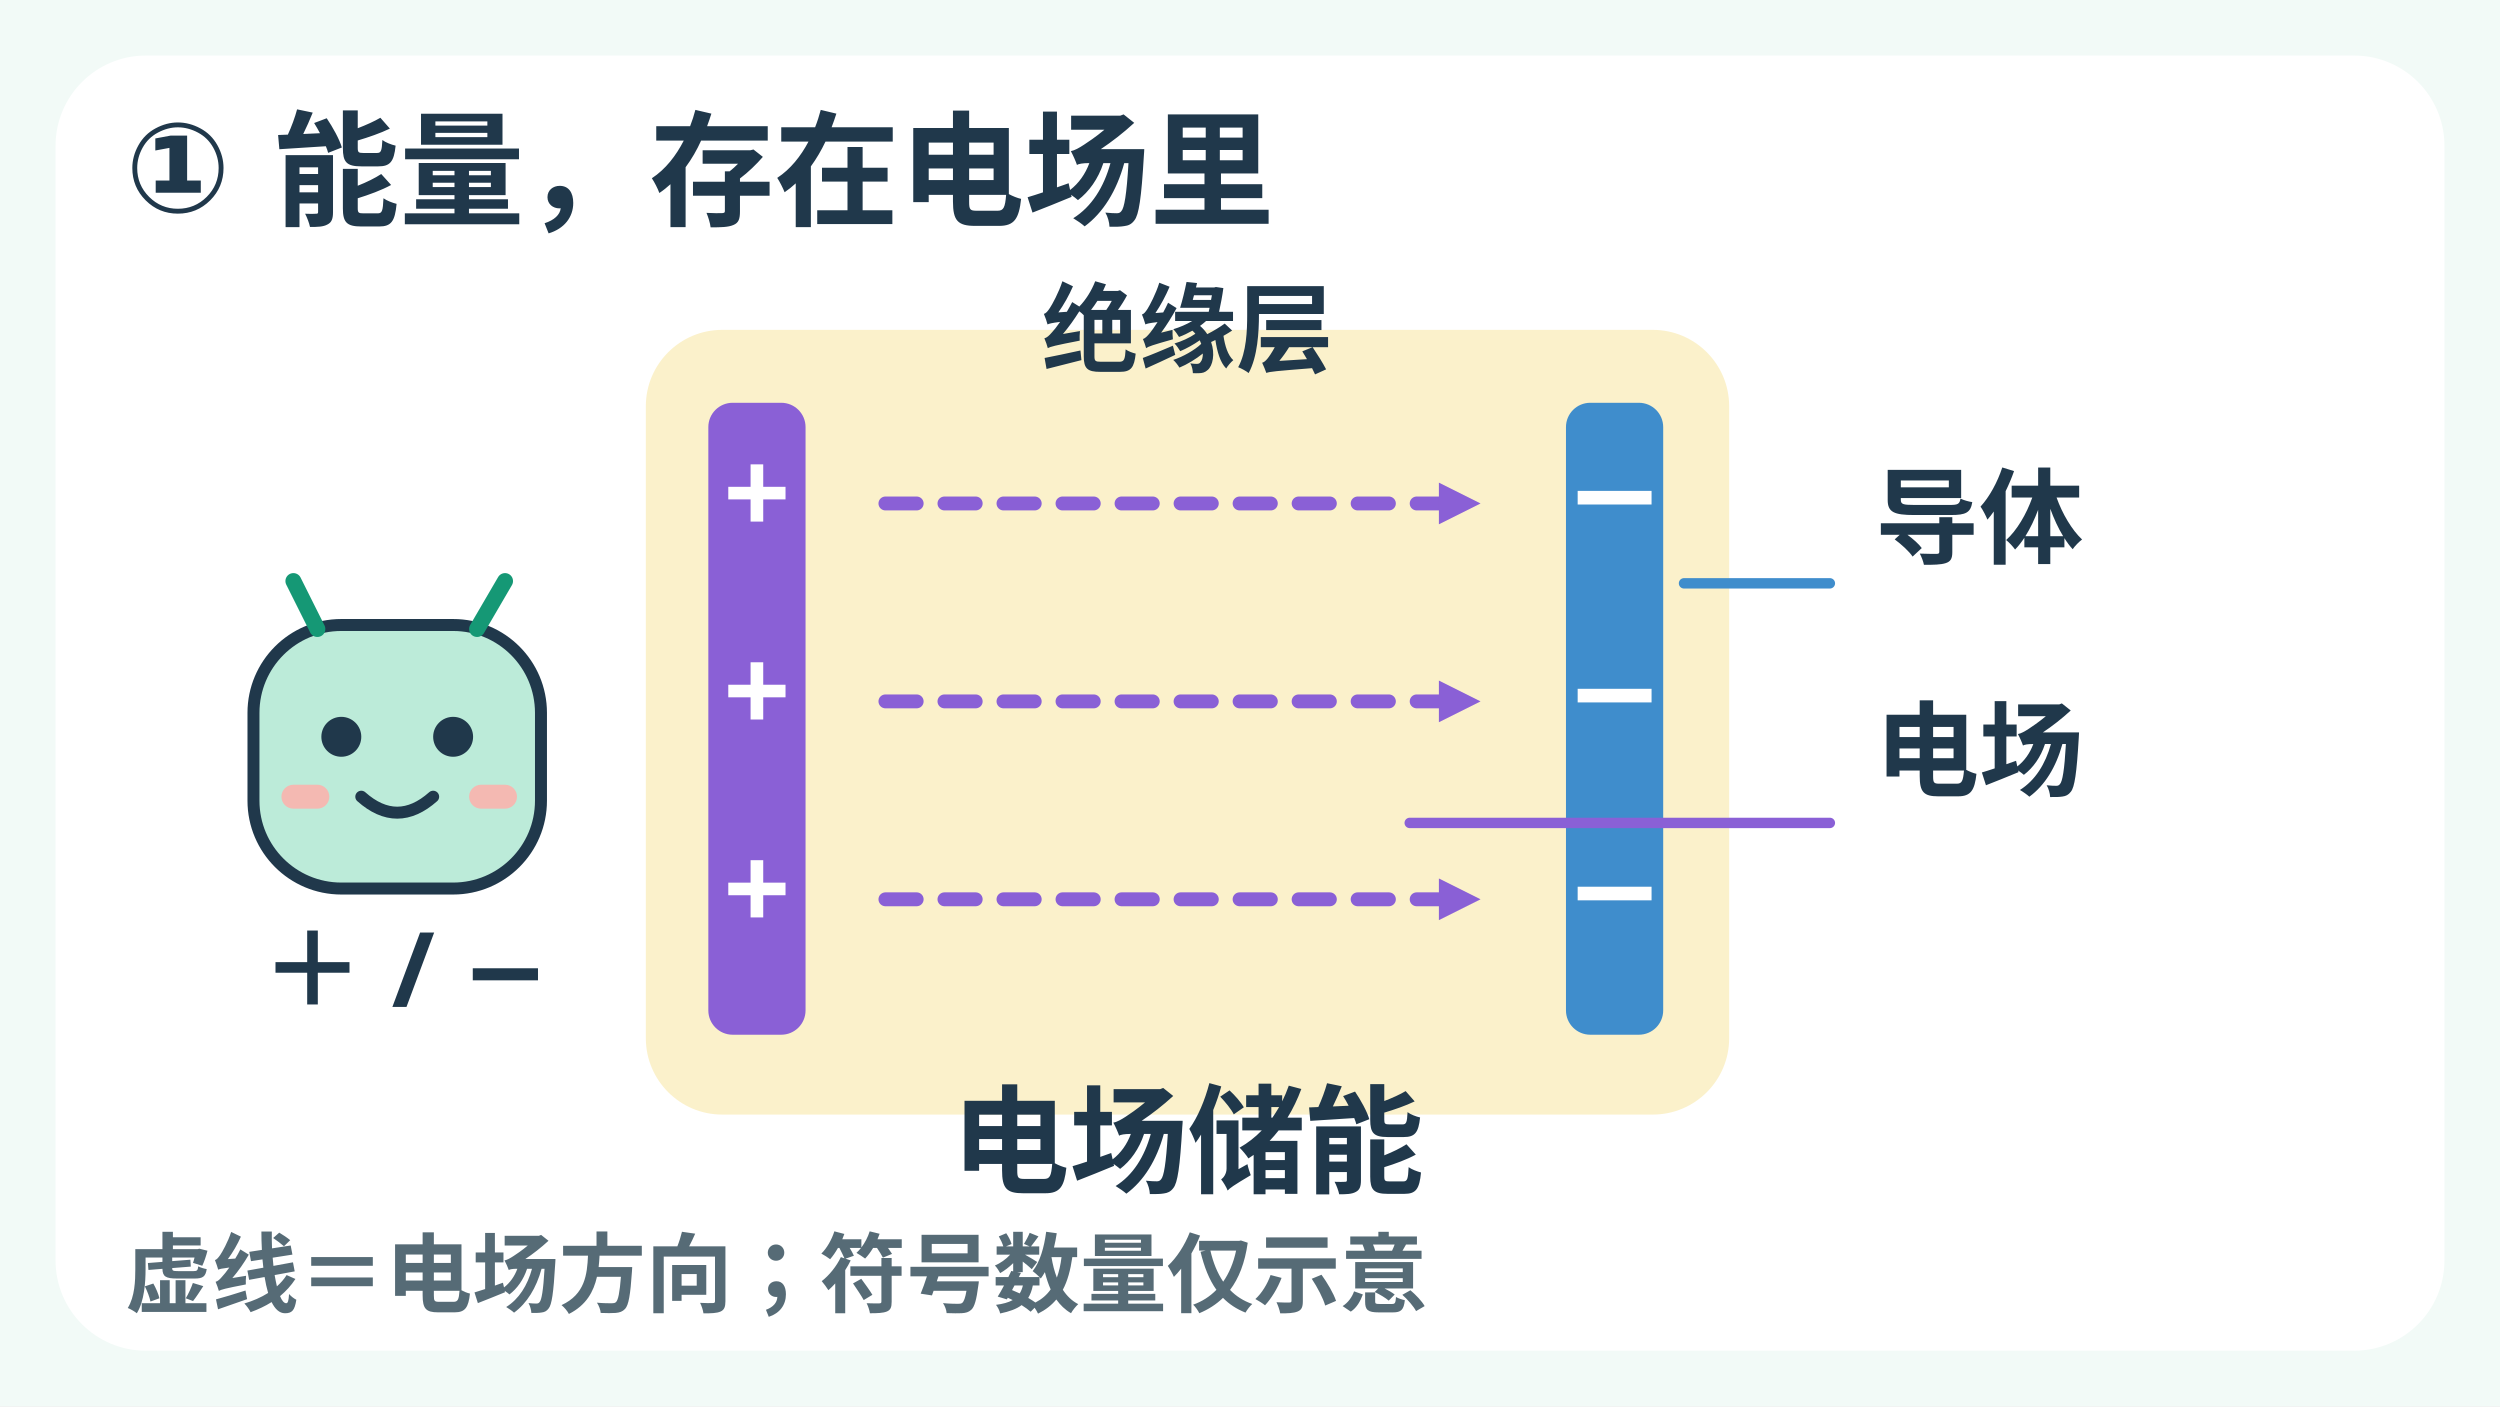
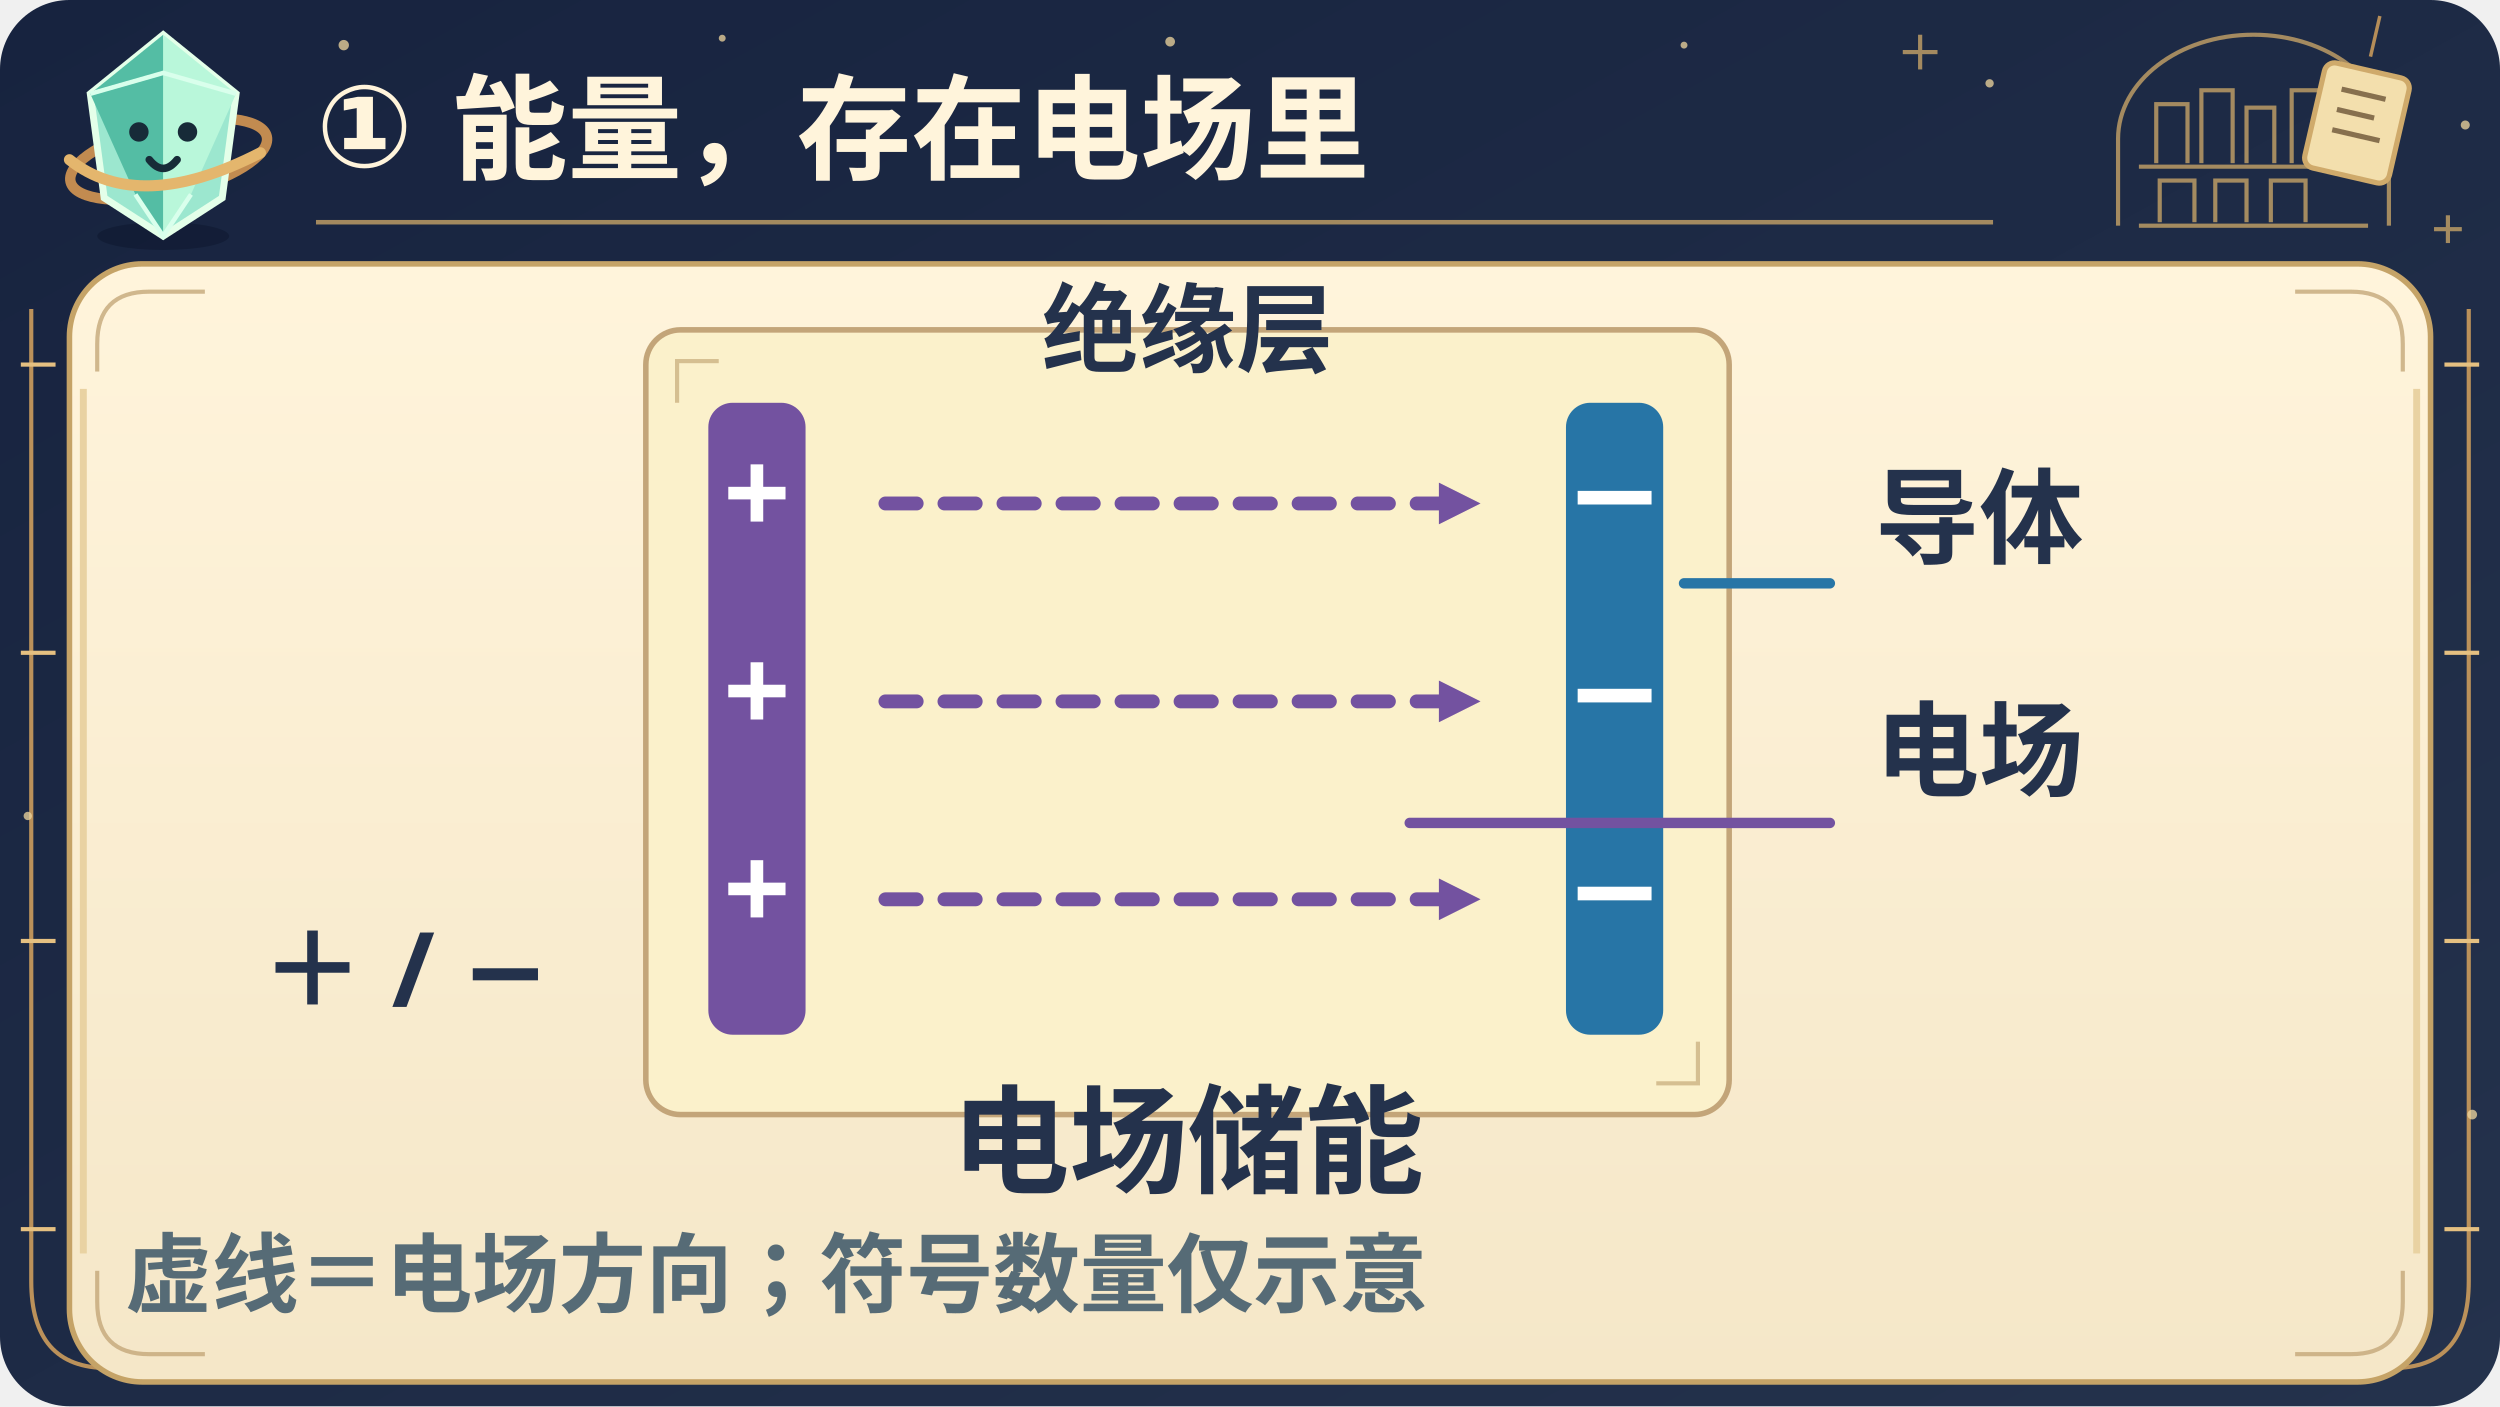
- <svg xmlns="http://www.w3.org/2000/svg" width="720" height="405" viewBox="0 0 720 405" role="img" aria-label="① 能量，存在电场里">
+ <svg xmlns="http://www.w3.org/2000/svg" width="720" height="405" viewBox="0 0 720 405" role="img" aria-label="① 能量，存在电场里" aria-describedby="star-workshop-description">
  <defs>
    <marker id="green-arrow" viewBox="0 0 10 10" refX="8" refY="5" markerWidth="3" markerHeight="3" orient="auto-start-reverse">
-       <path d="M0 0L10 5L0 10Z" fill="#159875" />
+       <path d="M0 0L10 5L0 10Z" fill="#287858" />
    </marker>
    <marker id="purple-arrow" viewBox="0 0 10 10" refX="8" refY="5" markerWidth="3" markerHeight="3" orient="auto-start-reverse">
-       <path d="M0 0L10 5L0 10Z" fill="#8a60d6" />
+       <path d="M0 0L10 5L0 10Z" fill="#7352A0" />
    </marker>
+     <linearGradient id="workshop-night" x1="0" y1="0" x2="1" y2="1">
+       <stop stop-color="#17233F" />
+       <stop offset="1" stop-color="#24324C" />
+     </linearGradient>
+     <linearGradient id="workshop-paper" x1="0" y1="0" x2="0" y2="1">
+       <stop stop-color="#FFF4DB" />
+       <stop offset="1" stop-color="#f5e7c8" />
+     </linearGradient>
  </defs>
  <g font-family="PingFang SC, Microsoft YaHei, sans-serif">
-     <rect x="0" y="0" width="720" height="405" rx="0" fill="#f2faf7" stroke="none" stroke-width="0" />
-     <rect x="16" y="16" width="688" height="373" rx="26" fill="#fff" stroke="none" stroke-width="0" />
-     <text x="36" y="61" font-size="36" fill="#20384b" text-anchor="start" font-weight="600">① 能量，存在电场里</text>
-     <rect x="186" y="95" width="312" height="226" rx="22" fill="#fbf1cb" stroke="none" stroke-width="0" />
-     <rect x="204" y="116" width="28" height="182" rx="7" fill="#8a60d6" stroke="none" stroke-width="0" />
-     <rect x="451" y="116" width="28" height="182" rx="7" fill="#3f8dcc" stroke="none" stroke-width="0" />
+     <g id="star-workshop-frame" aria-hidden="true">
+       <rect width="720" height="405" rx="20" fill="url(#workshop-night)" />
+       <path d="M9 89V369Q9 394 31 394H689Q711 394 711 369V89" fill="none" stroke="#bb915a" stroke-width="1.2" />
+       <path d="M6 105H16M6 188H16M6 271H16M6 354H16M704 105H714M704 188H714M704 271H714M704 354H714" stroke="#e5c081" stroke-width="1.2" />
+       <g fill="#f0d79e" opacity=".75">
+         <circle cx="99" cy="13" r="1.5" />
+         <circle cx="208" cy="11" r="1" />
+         <circle cx="337" cy="12" r="1.4" />
+         <circle cx="485" cy="13" r="1" />
+         <circle cx="573" cy="24" r="1.2" />
+         <circle cx="710" cy="36" r="1.3" />
+         <circle cx="8" cy="235" r="1.2" />
+         <circle cx="712" cy="321" r="1.4" />
+       </g>
+       <g stroke="#C5A367" stroke-width="1.2" fill="none" opacity=".8">
+         <path d="M553 10V20M548 15H558M705 62V70M701 66H709" />
+         <path d="M610 65V40A39 30 0 0 1 688 40V65M616 48H682M616 65H682" />
+         <path d="M621 47V30H630V47M634 47V26H643V47M647 47V31H655V47M660 47V26H669V47M622 64V52H632V64M638 64V52H647V64M654 64V52H664V64" />
+       </g>
+       <g transform="translate(680 28) rotate(13)">
+         <path d="M0 -12V-24" stroke="#b58d58" stroke-width="1" />
+         <rect x="-12" y="-8" width="25" height="31" rx="3" fill="#f3dfad" stroke="#cfaa6b" stroke-width="1.5" />
+         <path d="M-6 -1H7M-6 5H5M-6 11H8" stroke="#87704e" stroke-width="1.5" />
+       </g>
+       <path d="M91 64H574" fill="none" stroke="#C5A367" stroke-width="1.3" opacity=".8" />
+       <rect x="20" y="76" width="680" height="322" rx="21" fill="url(#workshop-paper)" stroke="#C5A367" stroke-width="1.6" />
+       <path d="M28 107V99Q28 84 43 84H59M661 84H677Q692 84 692 99V107M28 366V375Q28 390 43 390H59M661 390H677Q692 390 692 375V366" fill="none" stroke="#c4a779" stroke-width="1.2" opacity=".8" />
+       <path d="M24 112V361M696 112V361" stroke="#e9d2a2" stroke-width="2" />
+     </g>
+     <text x="91" y="48" font-size="33" fill="#FFF4DB" text-anchor="start" font-weight="650">① 能量，存在电场里</text>
+     <rect x="186" y="95" width="312" height="226" rx="10" fill="#fbf1cb" stroke="#c3a579" stroke-width="1.6" />
+     <path d="M195 116V104H207 M477 312H489V300" stroke="#b79661" stroke-width="1.2" fill="none" opacity=".55" aria-hidden="true" />
+     <rect x="204" y="116" width="28" height="182" rx="7" fill="#7352A0" stroke="none" stroke-width="0" />
+     <rect x="451" y="116" width="28" height="182" rx="7" fill="#2775A6" stroke="none" stroke-width="0" />
    <text x="218" y="154" font-size="34" fill="#fff" text-anchor="middle" font-weight="600">+</text>
    <text x="465" y="154" font-size="34" fill="#fff" text-anchor="middle" font-weight="600">−</text>
-     <path d="M255 145 H424" stroke="#8a60d6" stroke-width="4" fill="none" stroke-linecap="round" stroke-linejoin="round" stroke-dasharray="9 8" marker-end="url(#purple-arrow)" />
+     <path d="M255 145 H424" stroke="#7352A0" stroke-width="4" fill="none" stroke-linecap="round" stroke-linejoin="round" stroke-dasharray="9 8" marker-end="url(#purple-arrow)" />
    <text x="218" y="211" font-size="34" fill="#fff" text-anchor="middle" font-weight="600">+</text>
    <text x="465" y="211" font-size="34" fill="#fff" text-anchor="middle" font-weight="600">−</text>
-     <path d="M255 202 H424" stroke="#8a60d6" stroke-width="4" fill="none" stroke-linecap="round" stroke-linejoin="round" stroke-dasharray="9 8" marker-end="url(#purple-arrow)" />
+     <path d="M255 202 H424" stroke="#7352A0" stroke-width="4" fill="none" stroke-linecap="round" stroke-linejoin="round" stroke-dasharray="9 8" marker-end="url(#purple-arrow)" />
    <text x="218" y="268" font-size="34" fill="#fff" text-anchor="middle" font-weight="600">+</text>
    <text x="465" y="268" font-size="34" fill="#fff" text-anchor="middle" font-weight="600">−</text>
-     <path d="M255 259 H424" stroke="#8a60d6" stroke-width="4" fill="none" stroke-linecap="round" stroke-linejoin="round" stroke-dasharray="9 8" marker-end="url(#purple-arrow)" />
-     <text x="342" y="105" font-size="28" fill="#20384b" text-anchor="middle" font-weight="600">绝缘层</text>
-     <text x="342" y="341" font-size="34" fill="#20384b" text-anchor="middle" font-weight="600">电场储能</text>
-     <g transform="translate(73 180) scale(1.15)">
-       <rect x="0" y="0" width="72" height="66" rx="22" fill="#bcebd9" stroke="#20384b" stroke-width="3" />
-       <path d="M16 1 L10 -11 M56 1 L63 -11" stroke="#159875" stroke-width="4" fill="none" stroke-linecap="round" stroke-linejoin="round" />
-       <circle cx="22" cy="28" r="5" fill="#20384b" />
-       <circle cx="50" cy="28" r="5" fill="#20384b" />
-       <path d="M27 43 Q36 51 45 43" stroke="#20384b" stroke-width="3" fill="none" stroke-linecap="round" stroke-linejoin="round" />
-       <rect x="7" y="40" width="12" height="6" rx="3" fill="#f4b9b2" stroke="none" stroke-width="0" />
-       <rect x="54" y="40" width="12" height="6" rx="3" fill="#f4b9b2" stroke="none" stroke-width="0" />
+     <path d="M255 259 H424" stroke="#7352A0" stroke-width="4" fill="none" stroke-linecap="round" stroke-linejoin="round" stroke-dasharray="9 8" marker-end="url(#purple-arrow)" />
+     <text x="342" y="105" font-size="28" fill="#24324C" text-anchor="middle" font-weight="600">绝缘层</text>
+     <text x="342" y="341" font-size="34" fill="#24324C" text-anchor="middle" font-weight="600">电场储能</text>
+     <text x="75" y="290" font-size="30" fill="#24324C" text-anchor="start" font-weight="600">＋ / −</text>
+     <text x="570" y="160" font-size="30" fill="#24324C" text-anchor="middle" font-weight="600">导体</text>
+     <path d="M527 168 L485 168" stroke="#2775A6" stroke-width="3" fill="none" stroke-linecap="round" stroke-linejoin="round" />
+     <text x="570" y="227" font-size="30" fill="#24324C" text-anchor="middle" font-weight="600">电场</text>
+     <path d="M527 237 L406 237" stroke="#7352A0" stroke-width="3" fill="none" stroke-linecap="round" stroke-linejoin="round" />
+     <text x="36" y="376" font-size="25" fill="#566b76" text-anchor="start" font-weight="600">虚线＝电场方向；符号数量仅示意</text>
+     <g id="star-workshop-lantern" transform="translate(47 39)">
+       <ellipse cx="0" cy="29" rx="19" ry="4" fill="#091329" opacity=".42" />
+       <ellipse cx="0" cy="7" rx="29" ry="10" transform="rotate(-13)" fill="none" stroke="#c28b50" stroke-width="3" />
+       <path d="M0 -29L21 -12L17 18L0 29L-17 18L-21 -12Z" fill="#9ce7cf" stroke="#e4ffe9" stroke-width="2" />
+       <path d="M0 -29L-21 -12L-8 17L0 29Z" fill="#54bda4" />
+       <path d="M0 -29L21 -12L8 17L0 29Z" fill="#b9f7da" />
+       <path d="M-21 -12L0 -18L21 -12M-8 17L0 29L8 17" fill="none" stroke="#d9ffec" stroke-width="1.3" />
+       <circle cx="-7" cy="-1" r="2.8" fill="#172b38" />
+       <circle cx="7" cy="-1" r="2.8" fill="#172b38" />
+       <path d="M-4 7Q0 12 4 7" fill="none" stroke="#172b38" stroke-width="2.2" stroke-linecap="round" />
+       <path d="M-27 7Q-7 23 28 5" fill="none" stroke="#e4b66d" stroke-width="3.2" stroke-linecap="round" />
    </g>
-     <text x="75" y="290" font-size="30" fill="#20384b" text-anchor="start" font-weight="600">＋ / −</text>
-     <text x="570" y="160" font-size="30" fill="#20384b" text-anchor="middle" font-weight="600">导体</text>
-     <path d="M527 168 L485 168" stroke="#3f8dcc" stroke-width="3" fill="none" stroke-linecap="round" stroke-linejoin="round" />
-     <text x="570" y="227" font-size="30" fill="#20384b" text-anchor="middle" font-weight="600">电场</text>
-     <path d="M527 237 L406 237" stroke="#8a60d6" stroke-width="3" fill="none" stroke-linecap="round" stroke-linejoin="round" />
-     <text x="36" y="376" font-size="25" fill="#566b76" text-anchor="start" font-weight="600">虚线＝电场方向；符号数量仅示意</text>
  </g>
</svg>
